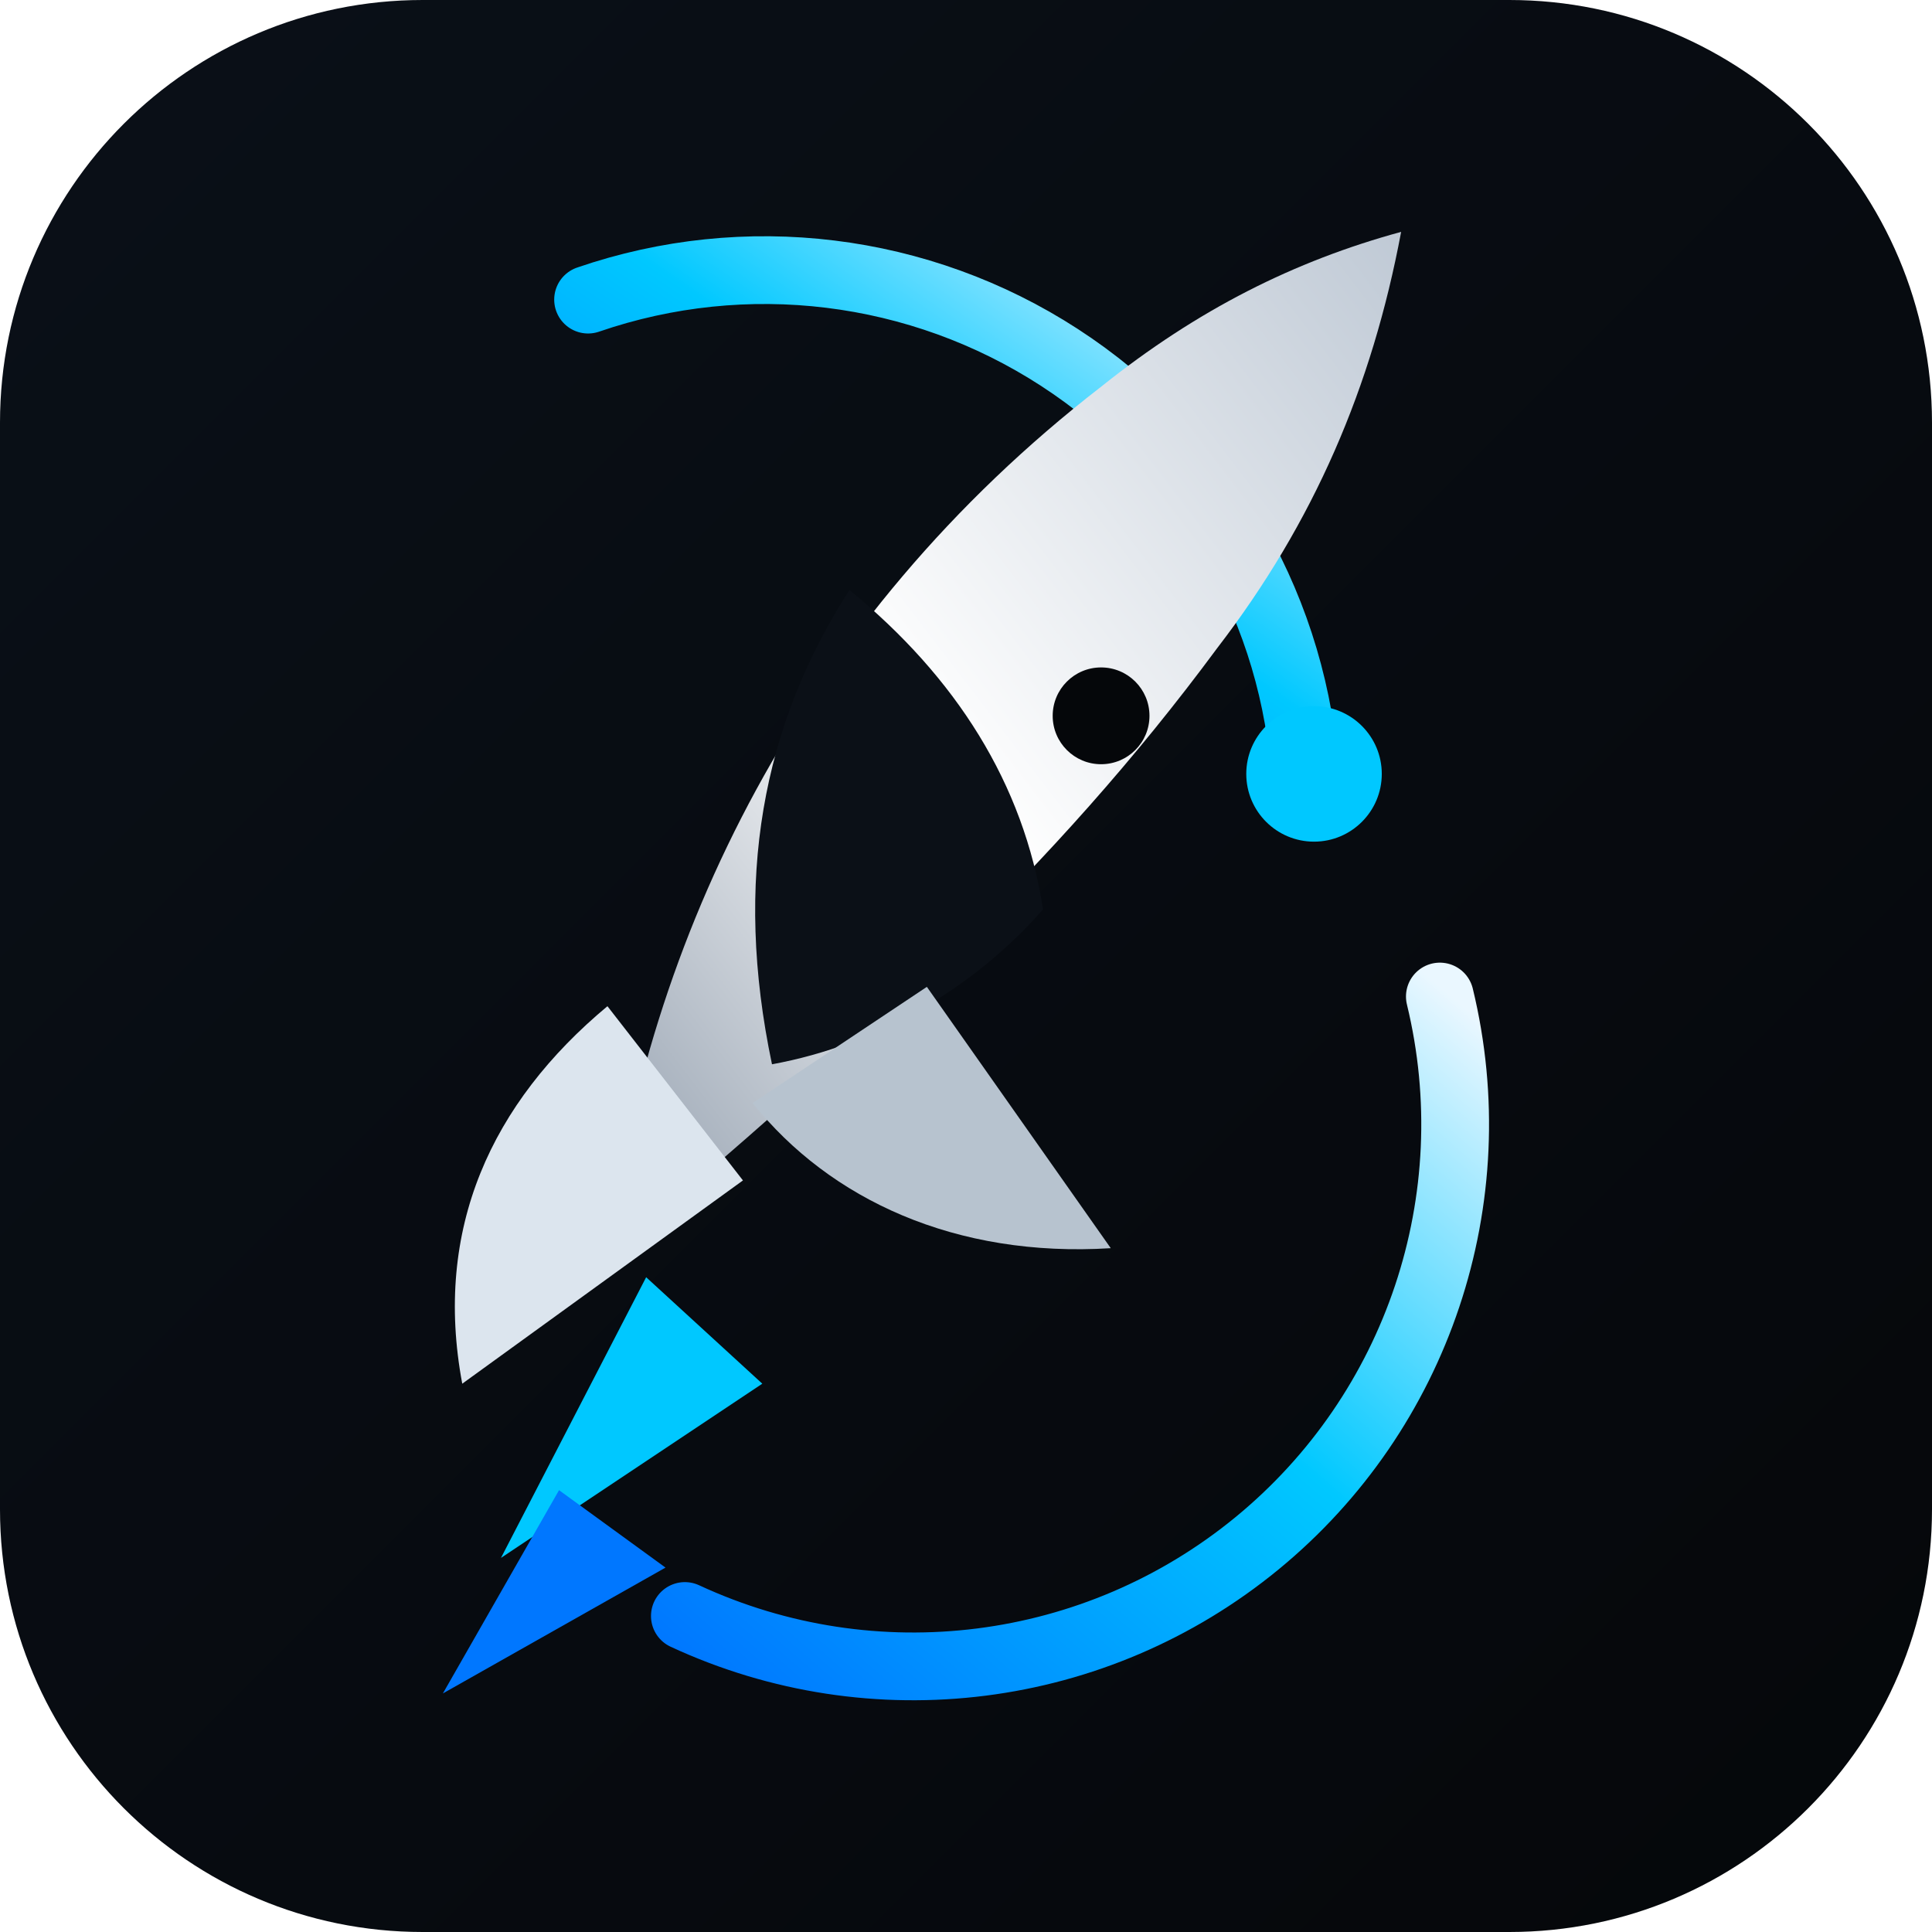
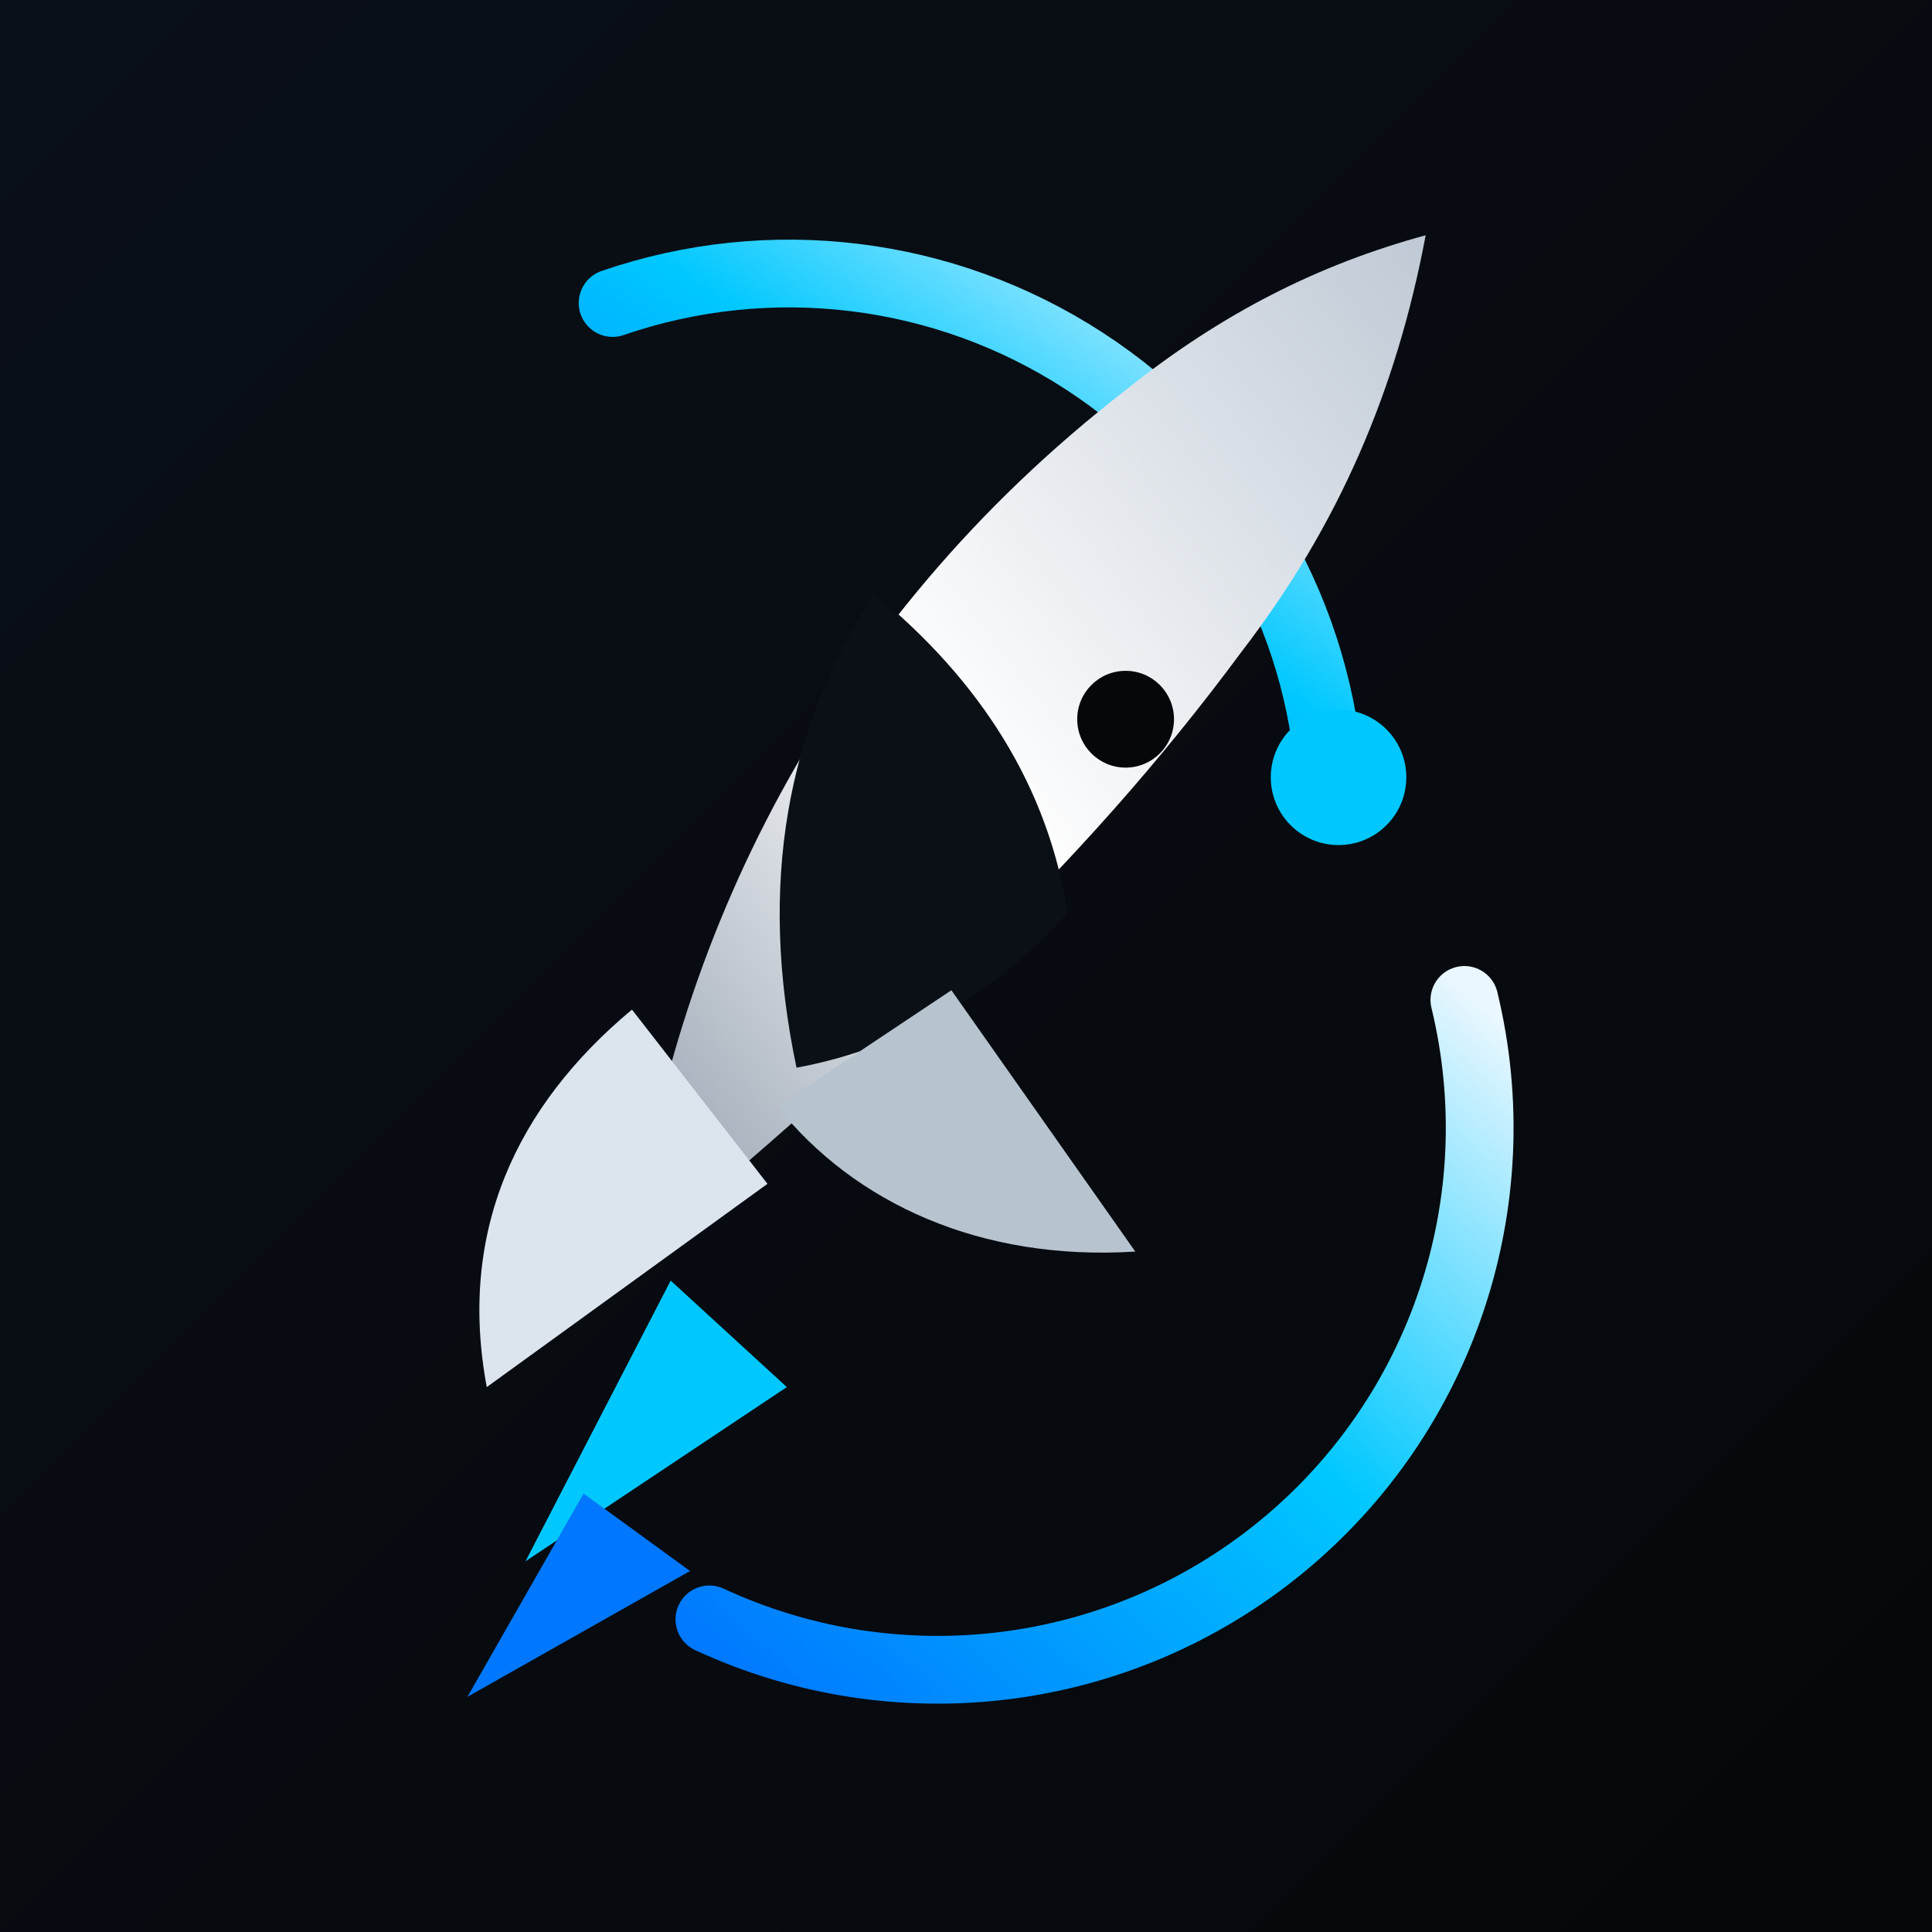
<svg xmlns="http://www.w3.org/2000/svg" viewBox="0 0 512 512" width="512" height="512">
  <defs>
    <linearGradient id="nshBlue" x1="0" y1="1" x2="1" y2="0">
      <stop offset="0%" stop-color="#0077FF" />
      <stop offset="55%" stop-color="#00C8FF" />
      <stop offset="100%" stop-color="#EAF7FF" />
    </linearGradient>
    <linearGradient id="nshMetal" x1="0" y1="1" x2="1" y2="0">
      <stop offset="0%" stop-color="#8D9AAA" />
      <stop offset="45%" stop-color="#FFFFFF" />
      <stop offset="100%" stop-color="#BFC9D5" />
    </linearGradient>
    <linearGradient id="nshGround" x1="0" y1="0" x2="1" y2="1">
      <stop offset="0%" stop-color="#0A1018" />
      <stop offset="100%" stop-color="#05070A" />
    </linearGradient>
  </defs>
-   <rect width="512" height="512" rx="112" fill="url(#nshGround)" />
-   <g transform="translate(-39.1 28.1) scale(2.5651)">
+   <rect width="512" height="512" fill="url(#nshGround)" />
+   <g transform="translate(-32.6 29.0) scale(2.5651)">
    <g fill="none" stroke="url(#nshBlue)" stroke-width="7" stroke-linecap="round">
      <path d="M76 20 A56 56 0 0 1 150 68" />
      <path d="M164 92 A56 56 0 0 1 86 156" />
    </g>
    <circle cx="151" cy="69" r="7" fill="#00C8FF" />
    <path d="M78 119 C82 86 98 53 129 29 C139 21 149 16 160 13 C157 29 151 43 141 56 C124 79 105 96 78 119Z" fill="url(#nshMetal)" />
    <path d="M95 99 C91 80 94 64 103 50 C114 59 121 70 123 83 C116 91 106 97 95 99Z" fill="#0B1017" />
    <path d="M92 111 L63 132 C60 116 66 103 78 93Z" fill="#DCE5EE" />
    <path d="M111 91 L130 118 C114 119 101 113 93 103Z" fill="#B7C3CF" />
    <path d="M82 121 L67 150 L94 132Z" fill="#00C8FF" />
    <path d="M73 143 L61 164 L84 151Z" fill="#0077FF" />
    <circle cx="129" cy="63" r="5" fill="#05070A" />
  </g>
</svg>
